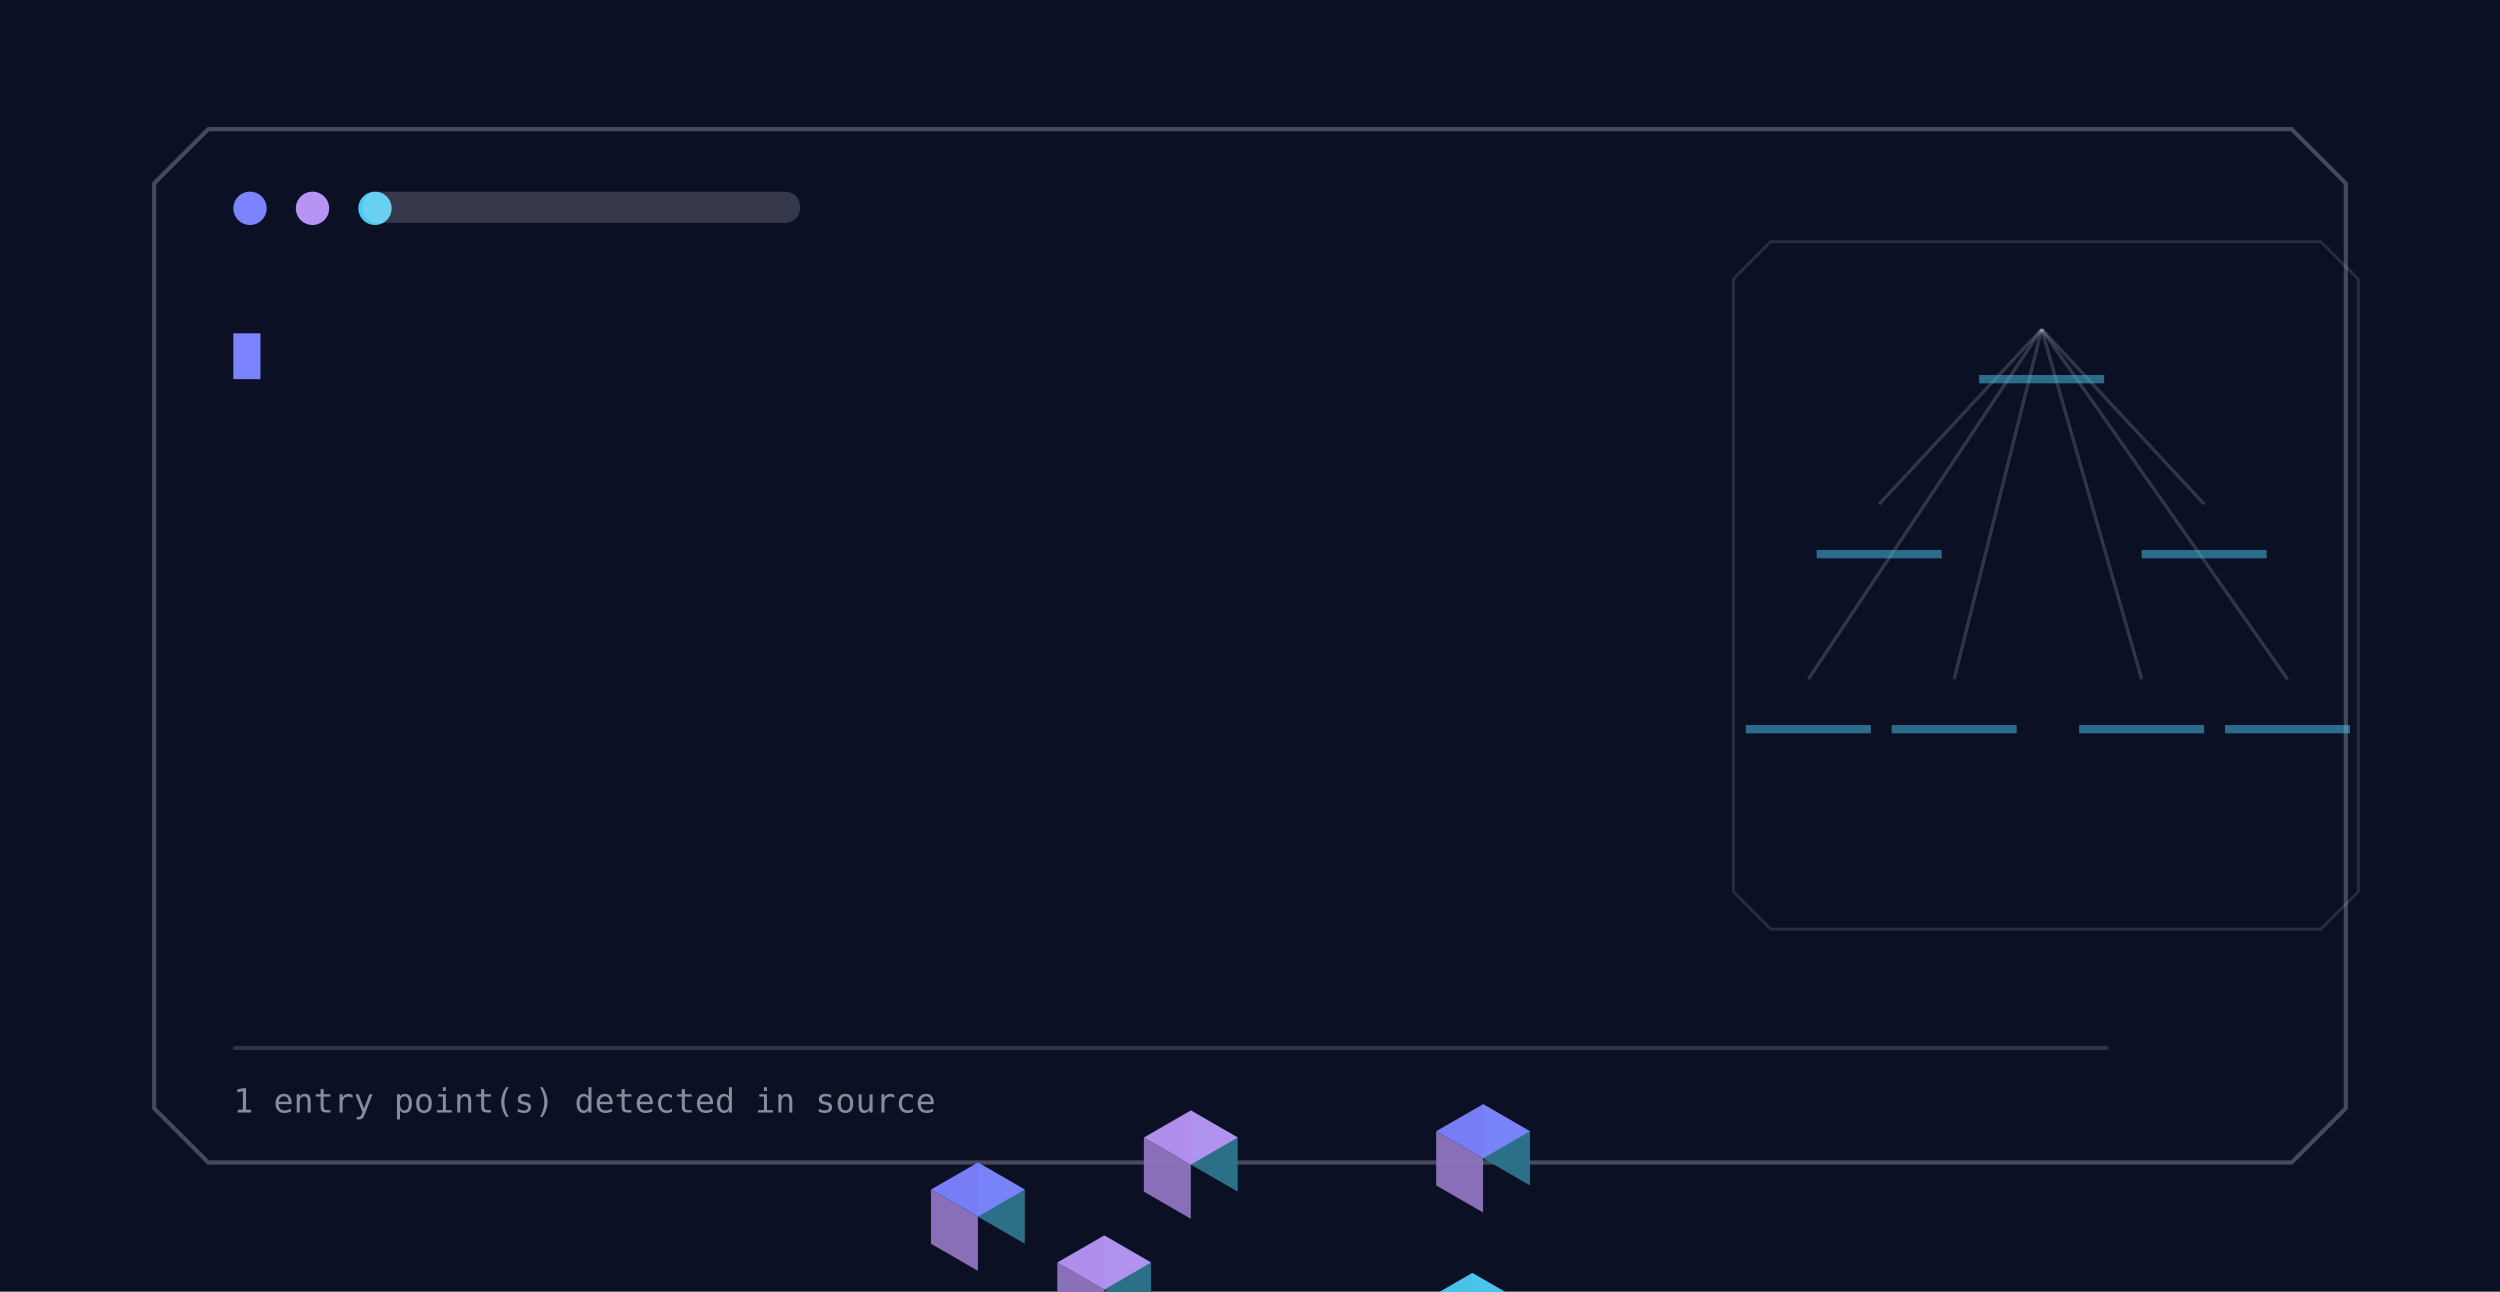
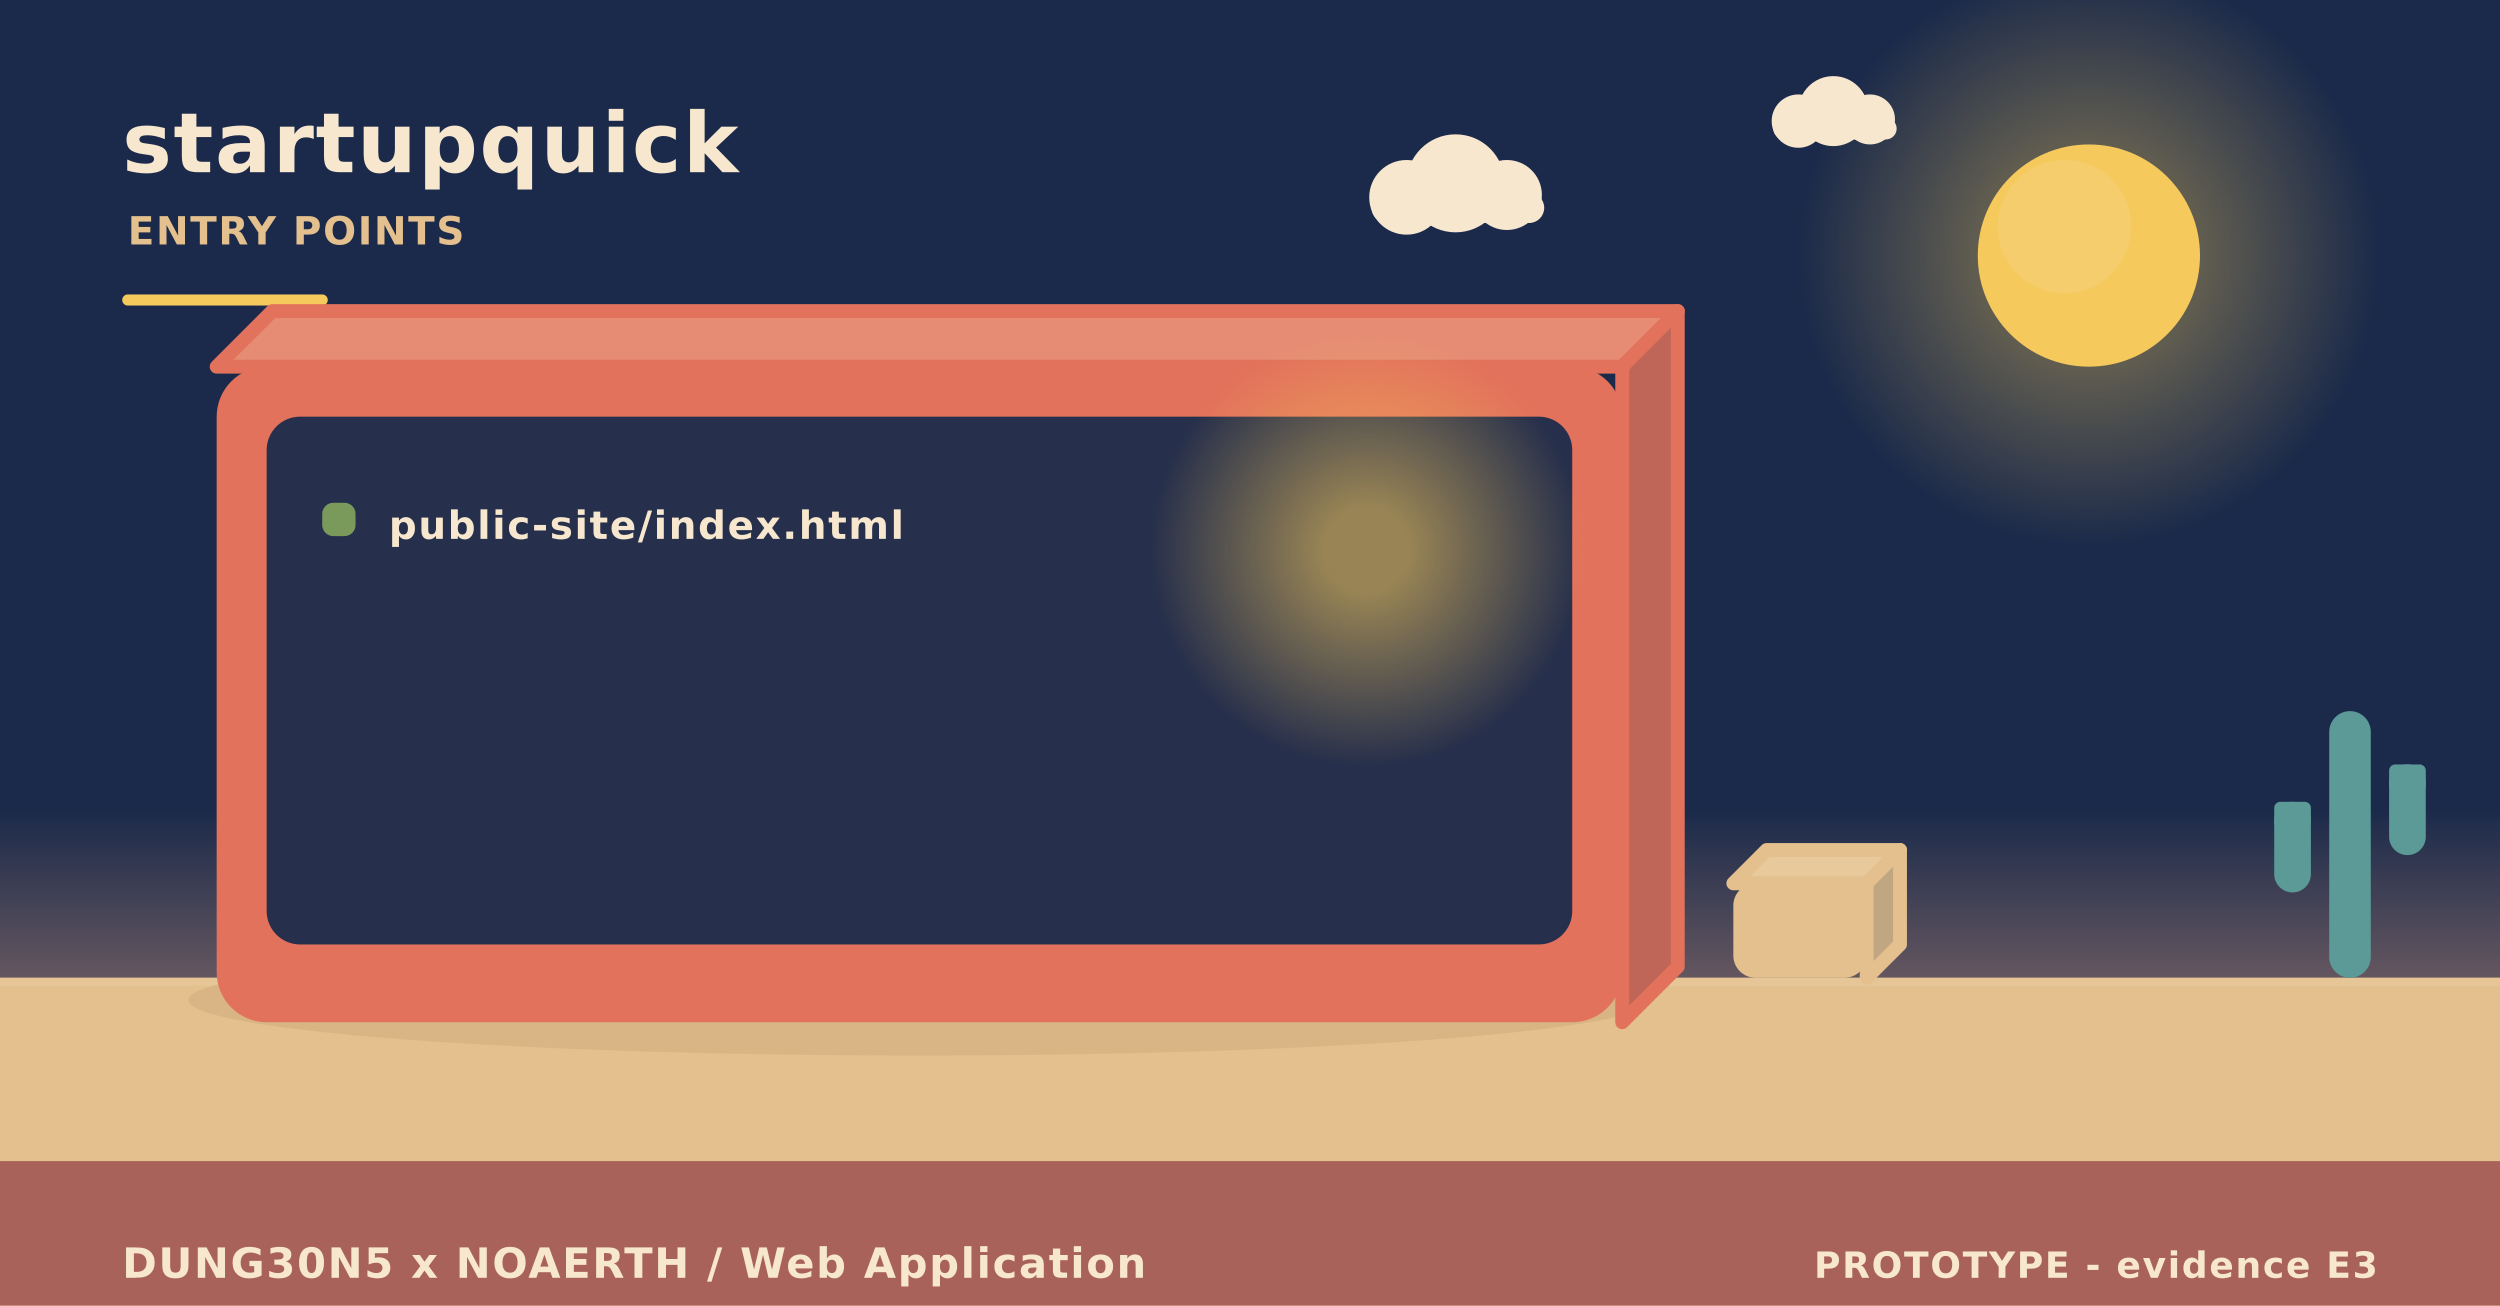
- <svg xmlns="http://www.w3.org/2000/svg" viewBox="0 0 1200 620" width="1200" height="620" role="img" aria-label="startupquick command surface">
-   <rect width="1200" height="620" fill="#0c1024" />
-   <defs>
-     <linearGradient id="gt" x1="0" y1="0" x2="1" y2="1">
-       <stop offset="0%" stop-color="#7c83ff" />
-       <stop offset="100%" stop-color="#b794f4" />
-     </linearGradient>
-   </defs>
-   <path d="M100.00,62.00 H1100.00 L1126.00,88.00 V532.00 L1100.00,558.00 H100.00 L74.00,532.00 V88.00 Z" fill="none" stroke="rgba(238,240,251,0.300)" stroke-width="2.00" opacity="0.85" />
-   <circle cx="120.00" cy="100.00" r="8.00" fill="#7c83ff" opacity="1.00" />
-   <circle cx="150.00" cy="100.00" r="8.00" fill="#b794f4" opacity="1.00" />
-   <circle cx="180.00" cy="100.00" r="8.00" fill="#4cc9f0" opacity="1.00" />
-   <rect x="174.00" y="92.00" width="210.00" height="15.00" rx="7.00" fill="rgba(238,240,251,0.180)" opacity="1.00" />
-   <text x="112" y="148" font-family="ui-monospace,SFMono-Regular,Menlo,monospace" font-size="21" fill="rgba(238,240,251,0.800)" opacity="0">public-site/index.html<animate attributeName="opacity" values="0;1;1;0" dur="1.5s" begin="0.0s" repeatCount="indefinite" />
-   </text>
-   <rect x="112" y="160" width="13" height="22" fill="#7c83ff">
-     <animate attributeName="opacity" values="1;0;1" dur="1.05s" begin="0s" repeatCount="indefinite" />
-   </rect>
-   <path d="M850.00,116.00 H1114.00 L1132.00,134.00 V428.00 L1114.00,446.00 H850.00 L832.00,428.00 V134.00 Z" fill="none" stroke="rgba(238,240,251,0.180)" stroke-width="1.40" opacity="0.70" />
-   <line x1="980.00" y1="158.00" x2="902.00" y2="242.00" stroke="rgba(238,240,251,0.300)" stroke-width="1.60" opacity="0.55" />
-   <line x1="980.00" y1="158.00" x2="1058.00" y2="242.00" stroke="rgba(238,240,251,0.300)" stroke-width="1.60" opacity="0.55" />
-   <line x1="980.00" y1="158.00" x2="868.00" y2="326.00" stroke="rgba(238,240,251,0.300)" stroke-width="1.60" opacity="0.55" />
-   <line x1="980.00" y1="158.00" x2="938.00" y2="326.00" stroke="rgba(238,240,251,0.300)" stroke-width="1.60" opacity="0.55" />
-   <line x1="980.00" y1="158.00" x2="1028.00" y2="326.00" stroke="rgba(238,240,251,0.300)" stroke-width="1.60" opacity="0.55" />
-   <line x1="980.00" y1="158.00" x2="1098.00" y2="326.00" stroke="rgba(238,240,251,0.300)" stroke-width="1.60" opacity="0.55" />
-   <polygon points="711.87,556.00 734.39,569.00 734.39,543.00 711.87,530.00" fill="#2c758b" opacity="0.95" />
-   <polygon points="689.36,569.00 711.87,582.00 711.87,556.00 689.36,543.00" fill="#8f73be" opacity="0.95" />
-   <polygon points="711.87,530.00 734.39,543.00 711.87,556.00 689.36,543.00" fill="#7c83ff" opacity="0.95" />
+ <svg xmlns="http://www.w3.org/2000/svg" width="900" height="470" viewBox="0 0 900 470" role="img" aria-label="startupquick - how it is operated">
+   <linearGradient id="skyt" x1="0" y1="0" x2="0" y2="1">
+     <stop offset="0" stop-color="#1b2a4a" />
+     <stop offset="0.62" stop-color="#1b2a4a" />
+     <stop offset="1" stop-color="#f3ad8a" />
+   </linearGradient>
+   <rect width="900" height="470" fill="url(#skyt)" />
+   <radialGradient id="sunt">
+     <stop offset="0.35" stop-color="#f5c95c" stop-opacity="0.34" />
+     <stop offset="1" stop-color="#f5c95c" stop-opacity="0" />
+   </radialGradient>
+   <circle cx="752" cy="92" r="104" fill="url(#sunt)" />
+   <circle cx="752" cy="92" r="40" fill="#f5c95c" />
+   <circle cx="743.2" cy="81.6" r="24" fill="#f5d27e" opacity="0.5" />
  <g>
-     <rect x="950.00" y="180.00" width="60.00" height="4.00" rx="0.00" fill="rgba(76,201,240,0.500)" opacity="1.00" />
-     <animate attributeName="opacity" values="0.25;1.0;0.25" dur="12.7s" begin="0.0s" repeatCount="indefinite" />
+     <circle cx="524" cy="66" r="17.64" fill="#f6e7ce" />
+     <circle cx="506.36" cy="71.04" r="13.44" fill="#f6e7ce" />
+     <circle cx="542.48" cy="70.2" r="12.6" fill="#f6e7ce" />
+     <rect x="493.76" y="69.36" width="62.16" height="10.92" rx="5.46" fill="#f6e7ce" />
+     <animateTransform attributeName="transform" type="translate" values="0 0;24 0;0 0" dur="36s" begin="0s" repeatCount="indefinite" />
  </g>
-   <polygon points="571.58,559.00 594.09,572.00 594.09,546.00 571.58,533.00" fill="#2c758b" opacity="0.95" />
-   <polygon points="549.06,572.00 571.58,585.00 571.58,559.00 549.06,546.00" fill="#8f73be" opacity="0.95" />
-   <polygon points="571.58,533.00 594.09,546.00 571.58,559.00 549.06,546.00" fill="#b794f4" opacity="0.95" />
  <g>
-     <rect x="872.00" y="264.00" width="60.00" height="4.00" rx="0.00" fill="rgba(76,201,240,0.500)" opacity="1.00" />
-     <animate attributeName="opacity" values="0.25;1.0;0.25" dur="12.7s" begin="0.4s" repeatCount="indefinite" />
+     <circle cx="660" cy="40" r="12.6" fill="#f6e7ce" />
+     <circle cx="647.4" cy="43.6" r="9.6" fill="#f6e7ce" />
+     <circle cx="673.2" cy="43" r="9" fill="#f6e7ce" />
+     <rect x="638.4" y="42.4" width="44.4" height="7.8" rx="3.9" fill="#f6e7ce" />
+     <animateTransform attributeName="transform" type="translate" values="0 0;-18 0;0 0" dur="46s" begin="3s" repeatCount="indefinite" />
  </g>
-   <polygon points="706.68,637.00 729.19,650.00 729.19,624.00 706.68,611.00" fill="#2c758b" opacity="0.95" />
-   <polygon points="684.16,650.00 706.68,663.00 706.68,637.00 684.16,624.00" fill="#8f73be" opacity="0.95" />
-   <polygon points="706.68,611.00 729.19,624.00 706.68,637.00 684.16,624.00" fill="#4cc9f0" opacity="0.95" />
+   <rect x="0" y="352" width="900" height="118" fill="#e3c08d" />
+   <rect x="0" y="352" width="900" height="3" fill="#e6c596" />
+   <text x="44" y="62" font-family="Verdana,DejaVu Sans,sans-serif" font-size="30" font-weight="700" letter-spacing="0.6" fill="#f6e7ce" text-anchor="start">startupquick</text>
+   <text x="46" y="88" font-family="Verdana,DejaVu Sans,sans-serif" font-size="14" font-weight="700" letter-spacing="0.6" fill="#e3c08d" text-anchor="start">ENTRY POINTS</text>
+   <rect x="44" y="106" width="74" height="4" rx="2" fill="#f5c95c" />
+   <ellipse cx="331" cy="360" rx="263.2" ry="20" fill="rgba(138,90,68,0.11)" />
+   <path d="M78,132 L584,132 L604,112 L98,112 Z" fill="#e68c74" stroke="#e2725b" stroke-width="5" stroke-linejoin="round" />
+   <path d="M584,132 L604,112 L604,348 L584,368 Z" fill="#c06658" stroke="#e2725b" stroke-width="5" stroke-linejoin="round" />
+   <rect x="78" y="132" width="506" height="236" rx="18" fill="#e2725b" />
+   <rect x="96" y="150" width="470" height="190" rx="12" fill="#1b2a4a" opacity="0.94" />
+   <radialGradient id="lamp68832">
+     <stop offset="0.2" stop-color="#f5c95c" stop-opacity="0.55" />
+     <stop offset="1" stop-color="#f5c95c" stop-opacity="0" />
+   </radialGradient>
+   <circle cx="492" cy="198" r="78" fill="url(#lamp68832)" />
+   <rect x="116" y="181" width="12" height="12" rx="4" fill="#7a9a5c" />
  <g>
-     <rect x="1028.00" y="264.00" width="60.00" height="4.00" rx="0.00" fill="rgba(76,201,240,0.500)" opacity="1.00" />
-     <animate attributeName="opacity" values="0.25;1.0;0.25" dur="12.7s" begin="0.8s" repeatCount="indefinite" />
+     <text x="140" y="194" font-family="Verdana,DejaVu Sans,sans-serif" font-size="14" font-weight="700" letter-spacing="0.6" fill="#f6e7ce" text-anchor="start">public-site/index.html</text>
+     <animateTransform attributeName="transform" type="translate" values="0 10;0 0" dur="0.7s" begin="0.4s" fill="freeze" />
  </g>
-   <polygon points="469.39,584.00 491.90,597.00 491.90,571.00 469.39,558.00" fill="#2c758b" opacity="0.95" />
-   <polygon points="446.87,597.00 469.39,610.00 469.39,584.00 446.87,571.00" fill="#8f73be" opacity="0.95" />
-   <polygon points="469.39,558.00 491.90,571.00 469.39,584.00 446.87,571.00" fill="#7c83ff" opacity="0.95" />
-   <g>
-     <rect x="838.00" y="348.00" width="60.00" height="4.00" rx="0.00" fill="rgba(76,201,240,0.500)" opacity="1.00" />
-     <animate attributeName="opacity" values="0.25;1.0;0.25" dur="12.7s" begin="1.2s" repeatCount="indefinite" />
-   </g>
-   <polygon points="530.01,619.00 552.52,632.00 552.52,606.00 530.01,593.00" fill="#2c758b" opacity="0.95" />
-   <polygon points="507.49,632.00 530.01,645.00 530.01,619.00 507.49,606.00" fill="#8f73be" opacity="0.95" />
-   <polygon points="530.01,593.00 552.52,606.00 530.01,619.00 507.49,606.00" fill="#b794f4" opacity="0.95" />
-   <g>
-     <rect x="908.00" y="348.00" width="60.00" height="4.00" rx="0.00" fill="rgba(76,201,240,0.500)" opacity="1.00" />
-     <animate attributeName="opacity" values="0.25;1.0;0.25" dur="12.7s" begin="1.6s" repeatCount="indefinite" />
-   </g>
-   <polygon points="607.95,664.00 630.47,677.00 630.47,651.00 607.95,638.00" fill="#2c758b" opacity="0.95" />
-   <polygon points="585.43,677.00 607.95,690.00 607.95,664.00 585.43,651.00" fill="#8f73be" opacity="0.95" />
-   <polygon points="607.95,638.00 630.47,651.00 607.95,664.00 585.43,651.00" fill="#4cc9f0" opacity="0.95" />
-   <g>
-     <rect x="998.00" y="348.00" width="60.00" height="4.00" rx="0.00" fill="rgba(76,201,240,0.500)" opacity="1.00" />
-     <animate attributeName="opacity" values="0.25;1.0;0.25" dur="12.7s" begin="2.0s" repeatCount="indefinite" />
-   </g>
-   <polygon points="668.57,699.00 691.09,712.00 691.09,686.00 668.57,673.00" fill="#2c758b" opacity="0.95" />
-   <polygon points="646.05,712.00 668.57,725.00 668.57,699.00 646.05,686.00" fill="#8f73be" opacity="0.95" />
-   <polygon points="668.57,673.00 691.09,686.00 668.57,699.00 646.05,686.00" fill="#7c83ff" opacity="0.95" />
-   <g>
-     <rect x="1068.00" y="348.00" width="60.00" height="4.00" rx="0.00" fill="rgba(76,201,240,0.500)" opacity="1.00" />
-     <animate attributeName="opacity" values="0.25;1.0;0.25" dur="12.7s" begin="2.4s" repeatCount="indefinite" />
-   </g>
-   <rect x="112.00" y="502.00" width="900.00" height="2.00" rx="0.00" fill="rgba(238,240,251,0.160)" opacity="1.00" />
-   <text x="112" y="534" font-family="ui-monospace,Menlo,monospace" font-size="16" fill="rgba(238,240,251,0.550)">1 entry point(s) detected in source</text>
+   <path d="M624,318 L672,318 L684,306 L636,306 Z" fill="#e7c99b" stroke="#e3c08d" stroke-width="5" stroke-linejoin="round" />
+   <path d="M672,318 L684,306 L684,340 L672,352 Z" fill="#c1a682" stroke="#e3c08d" stroke-width="5" stroke-linejoin="round" />
+   <rect x="624" y="318" width="48" height="34" rx="8" fill="#e3c08d" />
+   <rect x="838.52" y="256" width="14.96" height="96" rx="7.48" fill="#5b9a97" />
+   <rect x="818.72" y="288.64" width="13.2" height="32.64" rx="6.6" fill="#5b9a97" />
+   <rect x="818.72" y="288.64" width="13.2" height="9.6" rx="2.2" fill="#5b9a97" />
+   <rect x="860.08" y="275.2" width="13.2" height="32.64" rx="6.6" fill="#5b9a97" />
+   <rect x="860.08" y="275.2" width="13.2" height="9.6" rx="2.2" fill="#5b9a97" />
+   <rect x="0" y="418" width="900" height="52" rx="0" fill="#a65c56" opacity="0.94" />
+   <text x="44" y="460" font-family="Verdana,DejaVu Sans,sans-serif" font-size="15" font-weight="700" letter-spacing="0.6" fill="#f6e7ce" text-anchor="start">DUNG30N5 x NOAERTH  /  Web Application</text>
+   <text x="856" y="460" font-family="Verdana,DejaVu Sans,sans-serif" font-size="13" font-weight="700" letter-spacing="0.6" fill="#f6e7ce" text-anchor="end">PROTOTYPE  -  evidence E3</text>
</svg>
